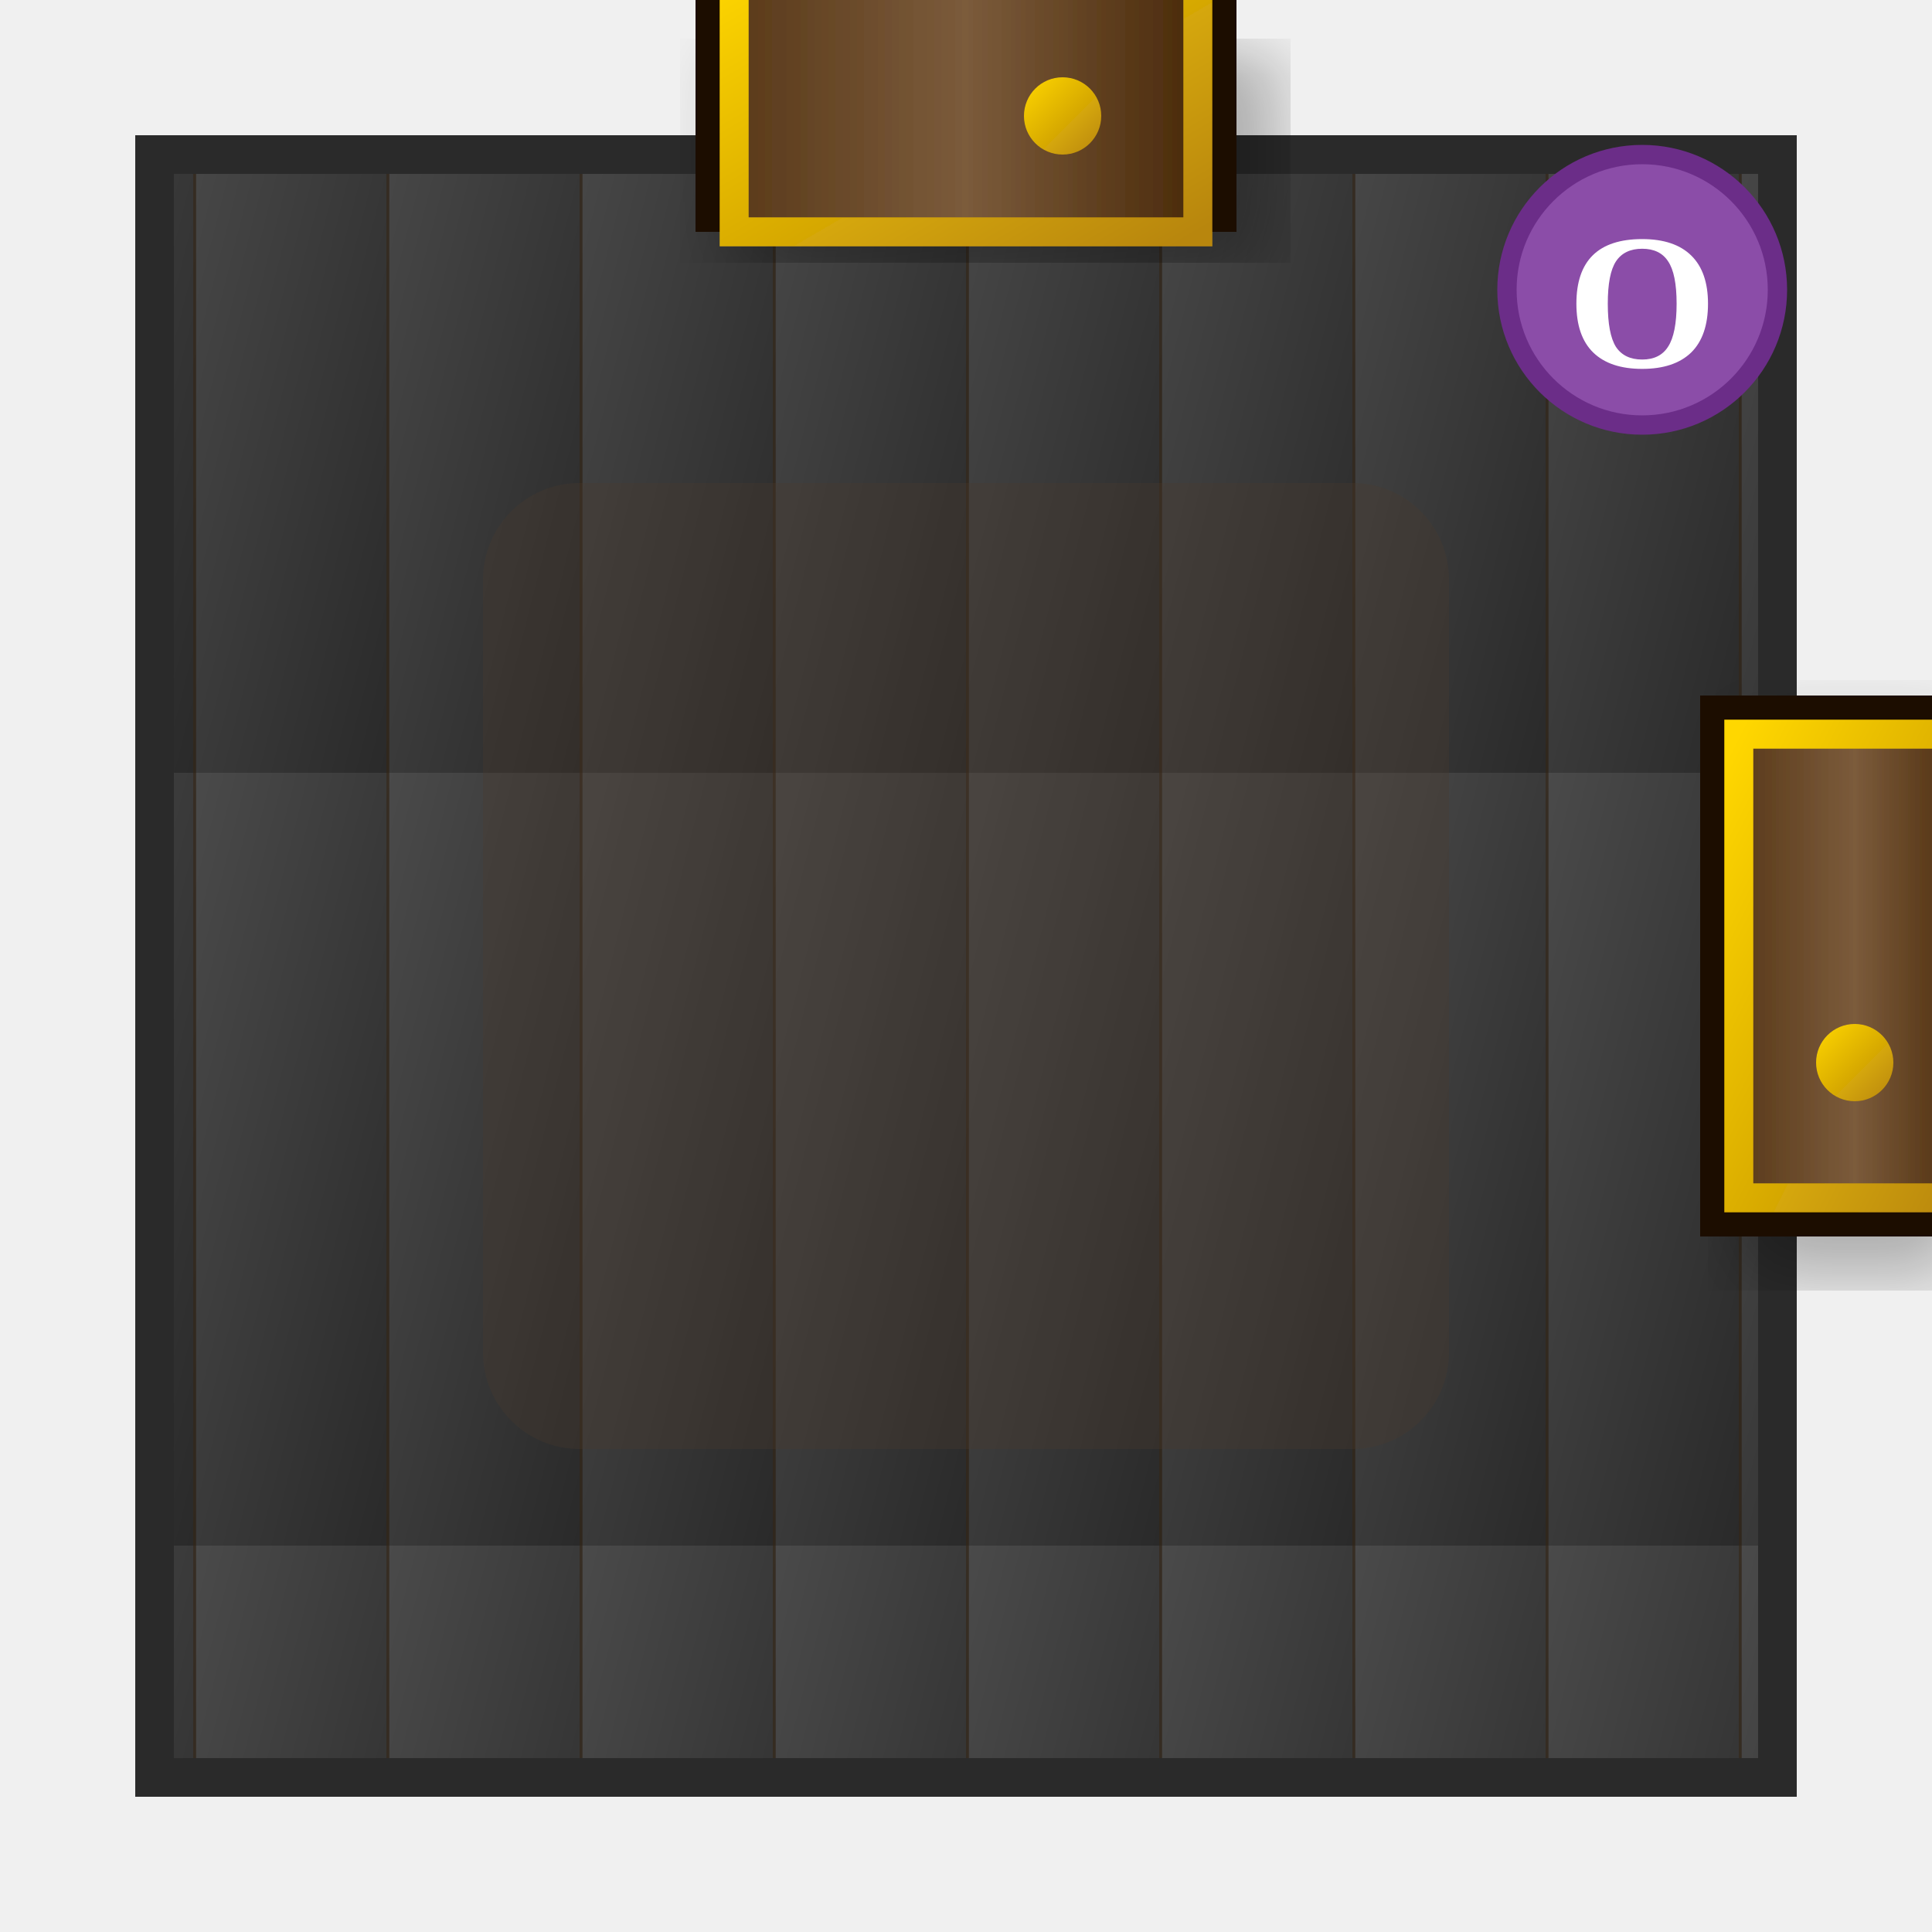
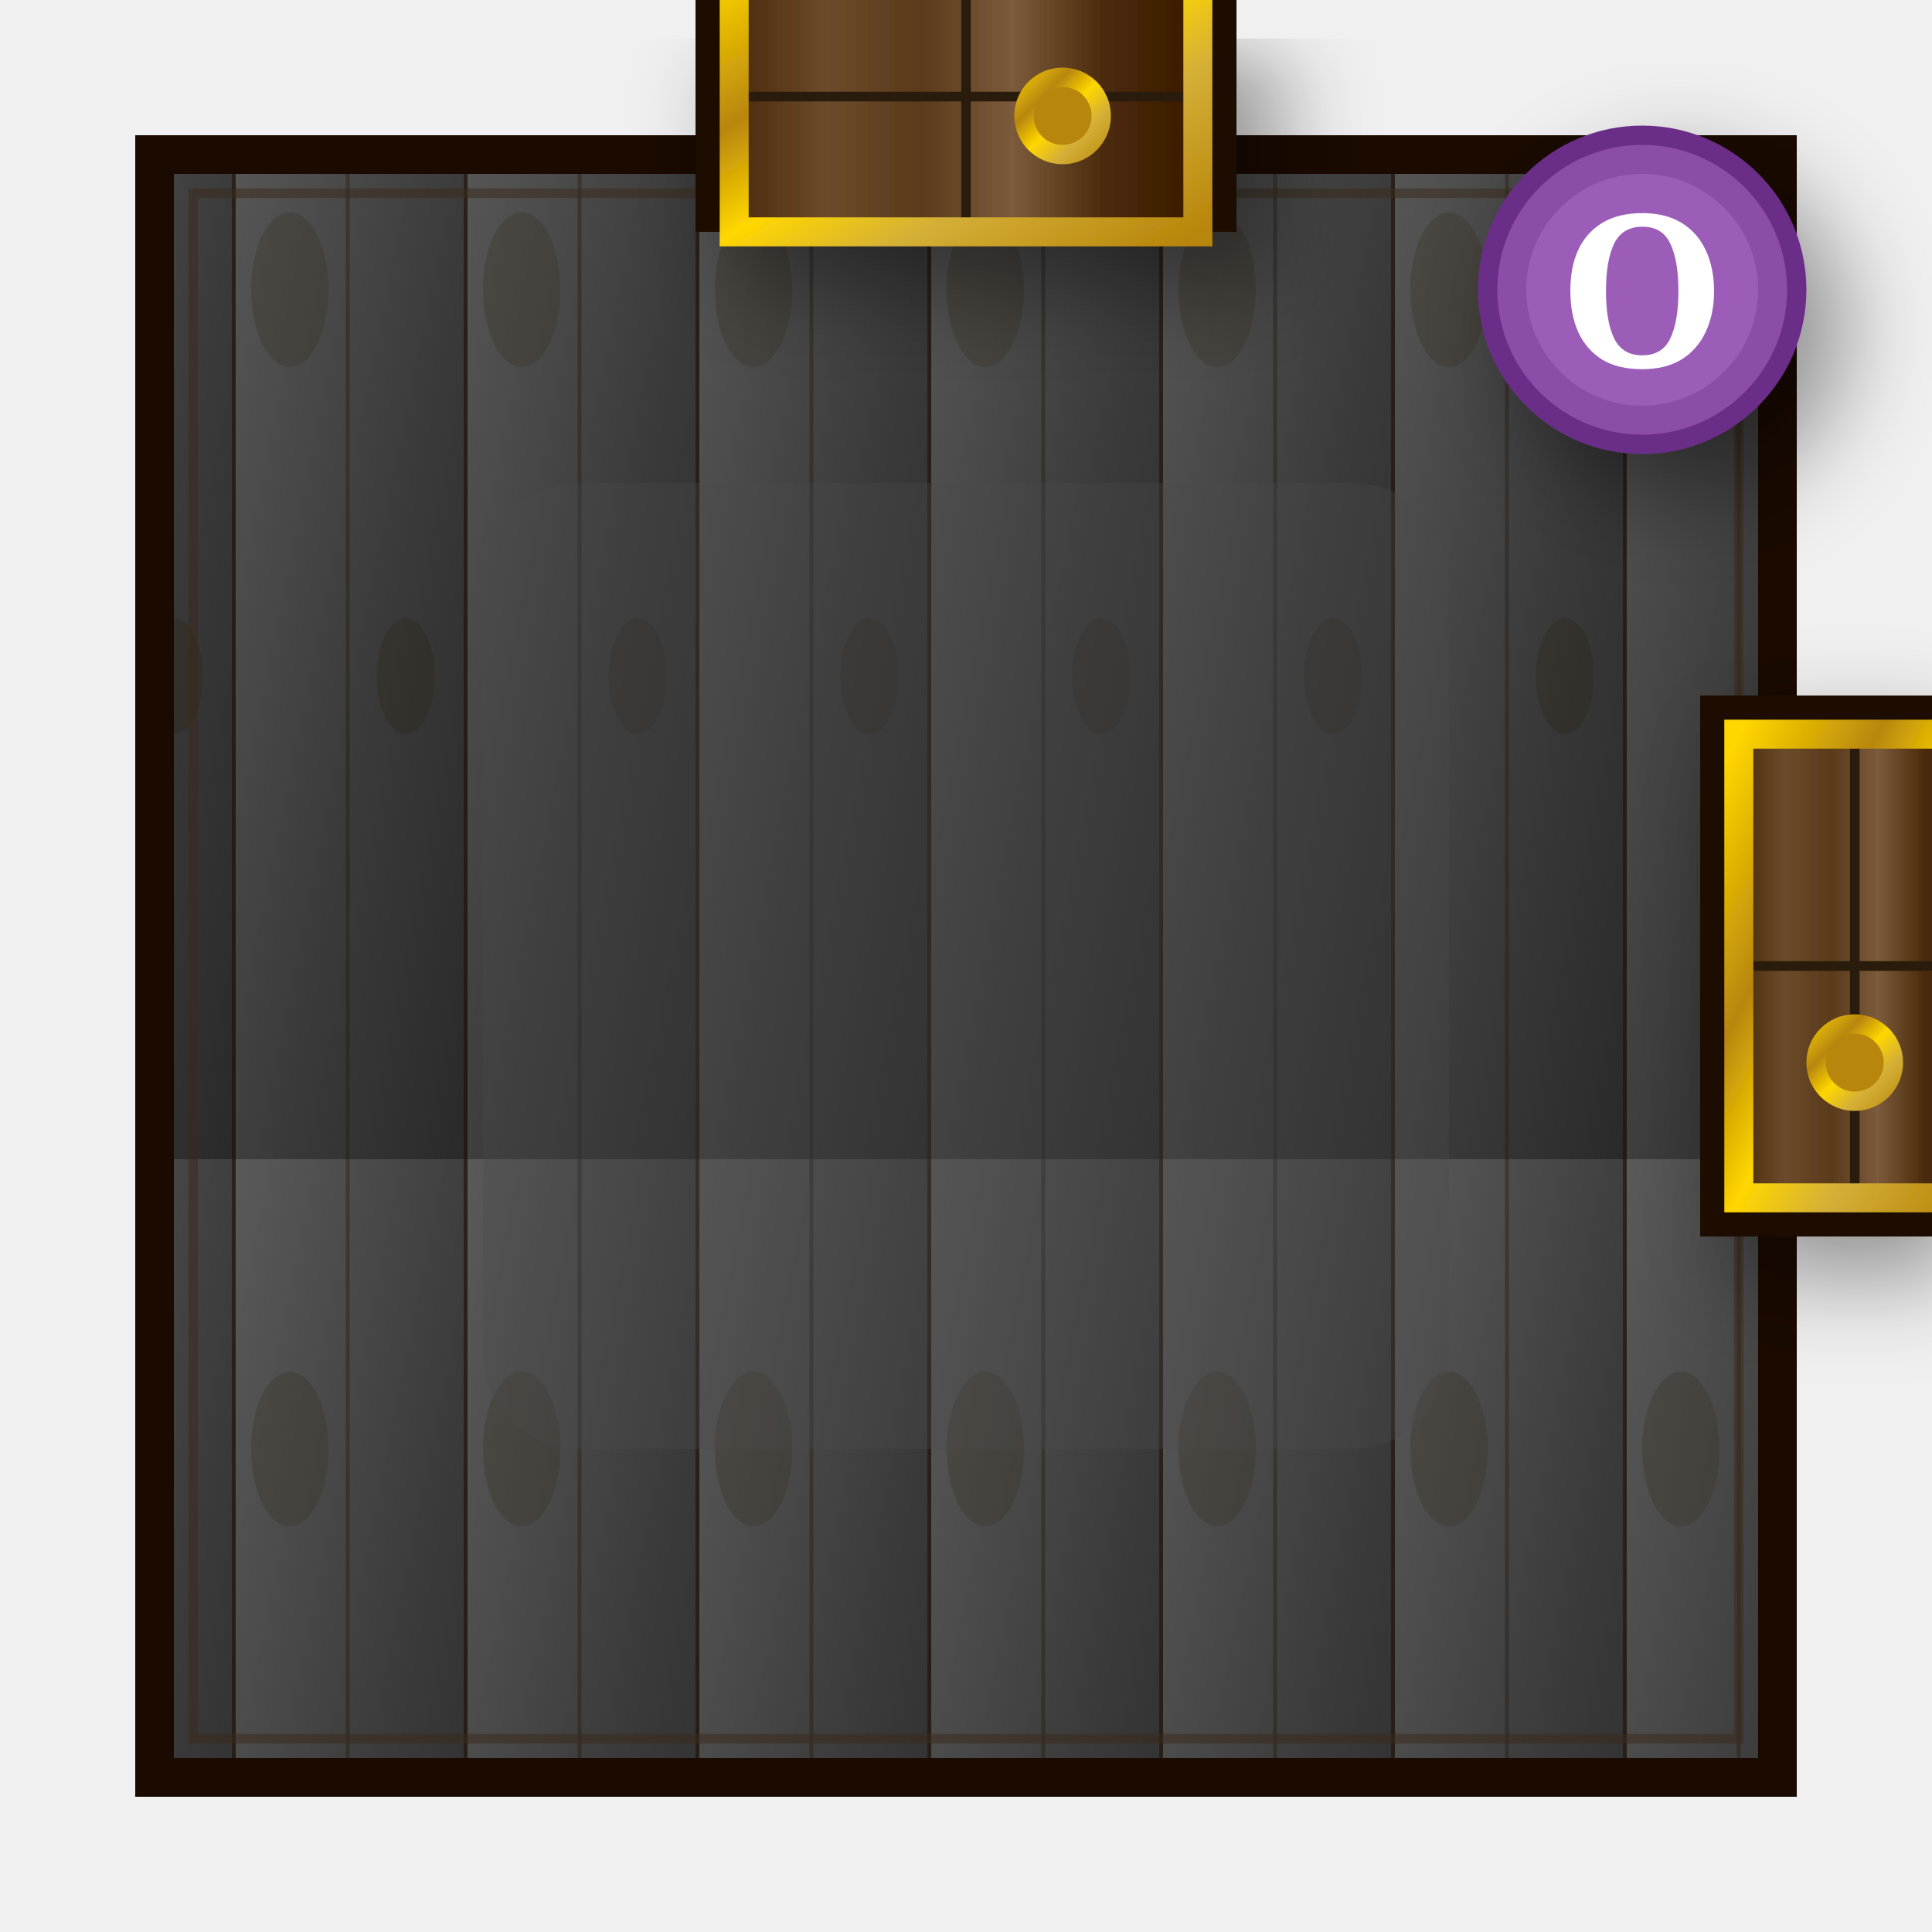
<svg xmlns="http://www.w3.org/2000/svg" viewBox="0 0 100 100" width="400" height="400">
  <defs>
    <linearGradient id="floorGrad" x1="0%" y1="0%" x2="100%" y2="100%">
-       <stop offset="0%" style="stop-color:#4A4A4A" />
+       <stop offset="0%" style="stop-color:#5A5A5A" />
+       <stop offset="30%" style="stop-color:#4A4A4A" />
+       <stop offset="60%" style="stop-color:#3A3A3A" />
      <stop offset="100%" style="stop-color:#2A2A2A" />
    </linearGradient>
-     <pattern id="woodPattern" x="0" y="0" width="10" height="40" patternUnits="userSpaceOnUse">
-       <rect width="10" height="40" fill="url(#floorGrad)" />
-       <line x1="0" y1="0" x2="0" y2="40" stroke="#2A1A0A" stroke-width="0.3" opacity="0.6" />
+     <pattern id="woodPattern" x="0" y="0" width="12" height="60" patternUnits="userSpaceOnUse">
+       <rect width="12" height="60" fill="url(#floorGrad)" />
+       <line x1="0" y1="0" x2="0" y2="60" stroke="#1A0A00" stroke-width="0.4" opacity="0.7" />
+       <line x1="6" y1="0" x2="6" y2="60" stroke="#2A1A0A" stroke-width="0.2" opacity="0.4" />
+       <ellipse cx="3" cy="15" rx="2" ry="4" fill="#3A2A1A" opacity="0.3" />
+       <ellipse cx="9" cy="35" rx="1.5" ry="3" fill="#2A1A0A" opacity="0.25" />
    </pattern>
    <linearGradient id="doorWood" x1="0%" y1="0%" x2="100%" y2="0%">
-       <stop offset="0%" style="stop-color:#5A3A1A" />
-       <stop offset="50%" style="stop-color:#7B5B3B" />
-       <stop offset="100%" style="stop-color:#4A2A0A" />
+       <stop offset="0%" style="stop-color:#4A2A0A" />
+       <stop offset="20%" style="stop-color:#6B4B2B" />
+       <stop offset="40%" style="stop-color:#5A3A1A" />
+       <stop offset="60%" style="stop-color:#7B5B3B" />
+       <stop offset="80%" style="stop-color:#4A2A0A" />
+       <stop offset="100%" style="stop-color:#3A1A00" />
    </linearGradient>
    <linearGradient id="goldTrim" x1="0%" y1="0%" x2="100%" y2="100%">
      <stop offset="0%" style="stop-color:#FFD700" />
+       <stop offset="30%" style="stop-color:#B8860B" />
+       <stop offset="50%" style="stop-color:#FFD700" />
+       <stop offset="70%" style="stop-color:#D4AF37" />
      <stop offset="100%" style="stop-color:#B8860B" />
    </linearGradient>
-     <filter id="softShadow">
-       <feGaussianBlur in="SourceAlpha" stdDeviation="2" />
-       <feOffset dx="2" dy="2" />
+     <filter id="softShadow" x="-50%" y="-50%" width="200%" height="200%">
+       <feGaussianBlur in="SourceAlpha" stdDeviation="2.5" />
+       <feOffset dx="2" dy="2" result="offsetblur" />
      <feComponentTransfer>
-         <feFuncA type="linear" slope="0.3" />
+         <feFuncA type="linear" slope="0.4" />
      </feComponentTransfer>
      <feMerge>
        <feMergeNode />
        <feMergeNode in="SourceGraphic" />
      </feMerge>
    </filter>
+     <filter id="innerGlow">
+       <feGaussianBlur in="SourceAlpha" stdDeviation="3" result="blur" />
+       <feComposite in="blur" in2="SourceAlpha" operator="arithmetic" k2="-1" k3="1" result="shadowDiff" />
+       <feFlood flood-color="#FFD700" flood-opacity="0.4" />
+       <feComposite in2="shadowDiff" operator="in" />
+       <feComposite in2="SourceGraphic" operator="over" />
+     </filter>
  </defs>
-   <rect x="8" y="8" width="84" height="84" fill="url(#woodPattern)" stroke="#2A2A2A" stroke-width="2" />
-   <rect x="25" y="25" width="50" height="50" fill="#4A3A2A" opacity="0.3" rx="5" />
+   <rect x="8" y="8" width="84" height="84" fill="url(#woodPattern)" stroke="#1A0A00" stroke-width="2" />
+   <rect x="10" y="10" width="80" height="80" fill="none" stroke="#3A2A1A" stroke-width="0.5" opacity="0.5" />
+   <rect x="25" y="25" width="50" height="50" fill="#4A4A4A" opacity="0.3" rx="5" />
  <g filter="url(#softShadow)">
    <rect x="36" y="-4" width="28" height="16" fill="#1A0A00" />
    <rect x="38" y="-2" width="24" height="14" fill="url(#doorWood)" />
+     <line x1="50" y1="-2" x2="50" y2="12" stroke="#2A1A0A" stroke-width="0.5" />
+     <line x1="38" y1="5" x2="62" y2="5" stroke="#2A1A0A" stroke-width="0.5" />
    <rect x="38" y="-2" width="24" height="14" fill="none" stroke="url(#goldTrim)" stroke-width="1.5" />
-     <circle cx="55" cy="6" r="2" fill="url(#goldTrim)" />
+     <circle cx="55" cy="6" r="2.5" fill="url(#goldTrim)" />
+     <circle cx="55" cy="6" r="1.5" fill="#B8860B" />
  </g>
  <g filter="url(#softShadow)">
    <rect x="88" y="36" width="16" height="28" fill="#1A0A00" />
    <rect x="90" y="38" width="12" height="24" fill="url(#doorWood)" />
+     <line x1="90" y1="50" x2="102" y2="50" stroke="#2A1A0A" stroke-width="0.5" />
+     <line x1="96" y1="38" x2="96" y2="62" stroke="#2A1A0A" stroke-width="0.5" />
    <rect x="90" y="38" width="12" height="24" fill="none" stroke="url(#goldTrim)" stroke-width="1.5" />
-     <circle cx="96" cy="55" r="2" fill="url(#goldTrim)" />
+     <circle cx="96" cy="55" r="2.5" fill="url(#goldTrim)" />
+     <circle cx="96" cy="55" r="1.5" fill="#B8860B" />
  </g>
-   <circle cx="85" cy="15" r="7" fill="#8B4DA8" stroke="#6B2D88" stroke-width="1" />
-   <text x="85" y="19" text-anchor="middle" font-size="10" fill="#FFF" font-weight="bold">O</text>
+   <g filter="url(#softShadow)">
+     <circle cx="85" cy="15" r="8" fill="#8B4DA8" stroke="#6B2D88" stroke-width="1" />
+     <circle cx="85" cy="15" r="6" fill="#AB6DC8" opacity="0.5" />
+     <text x="85" y="19" text-anchor="middle" font-size="11" fill="#FFF" font-weight="bold" font-family="serif">O</text>
+   </g>
</svg>
